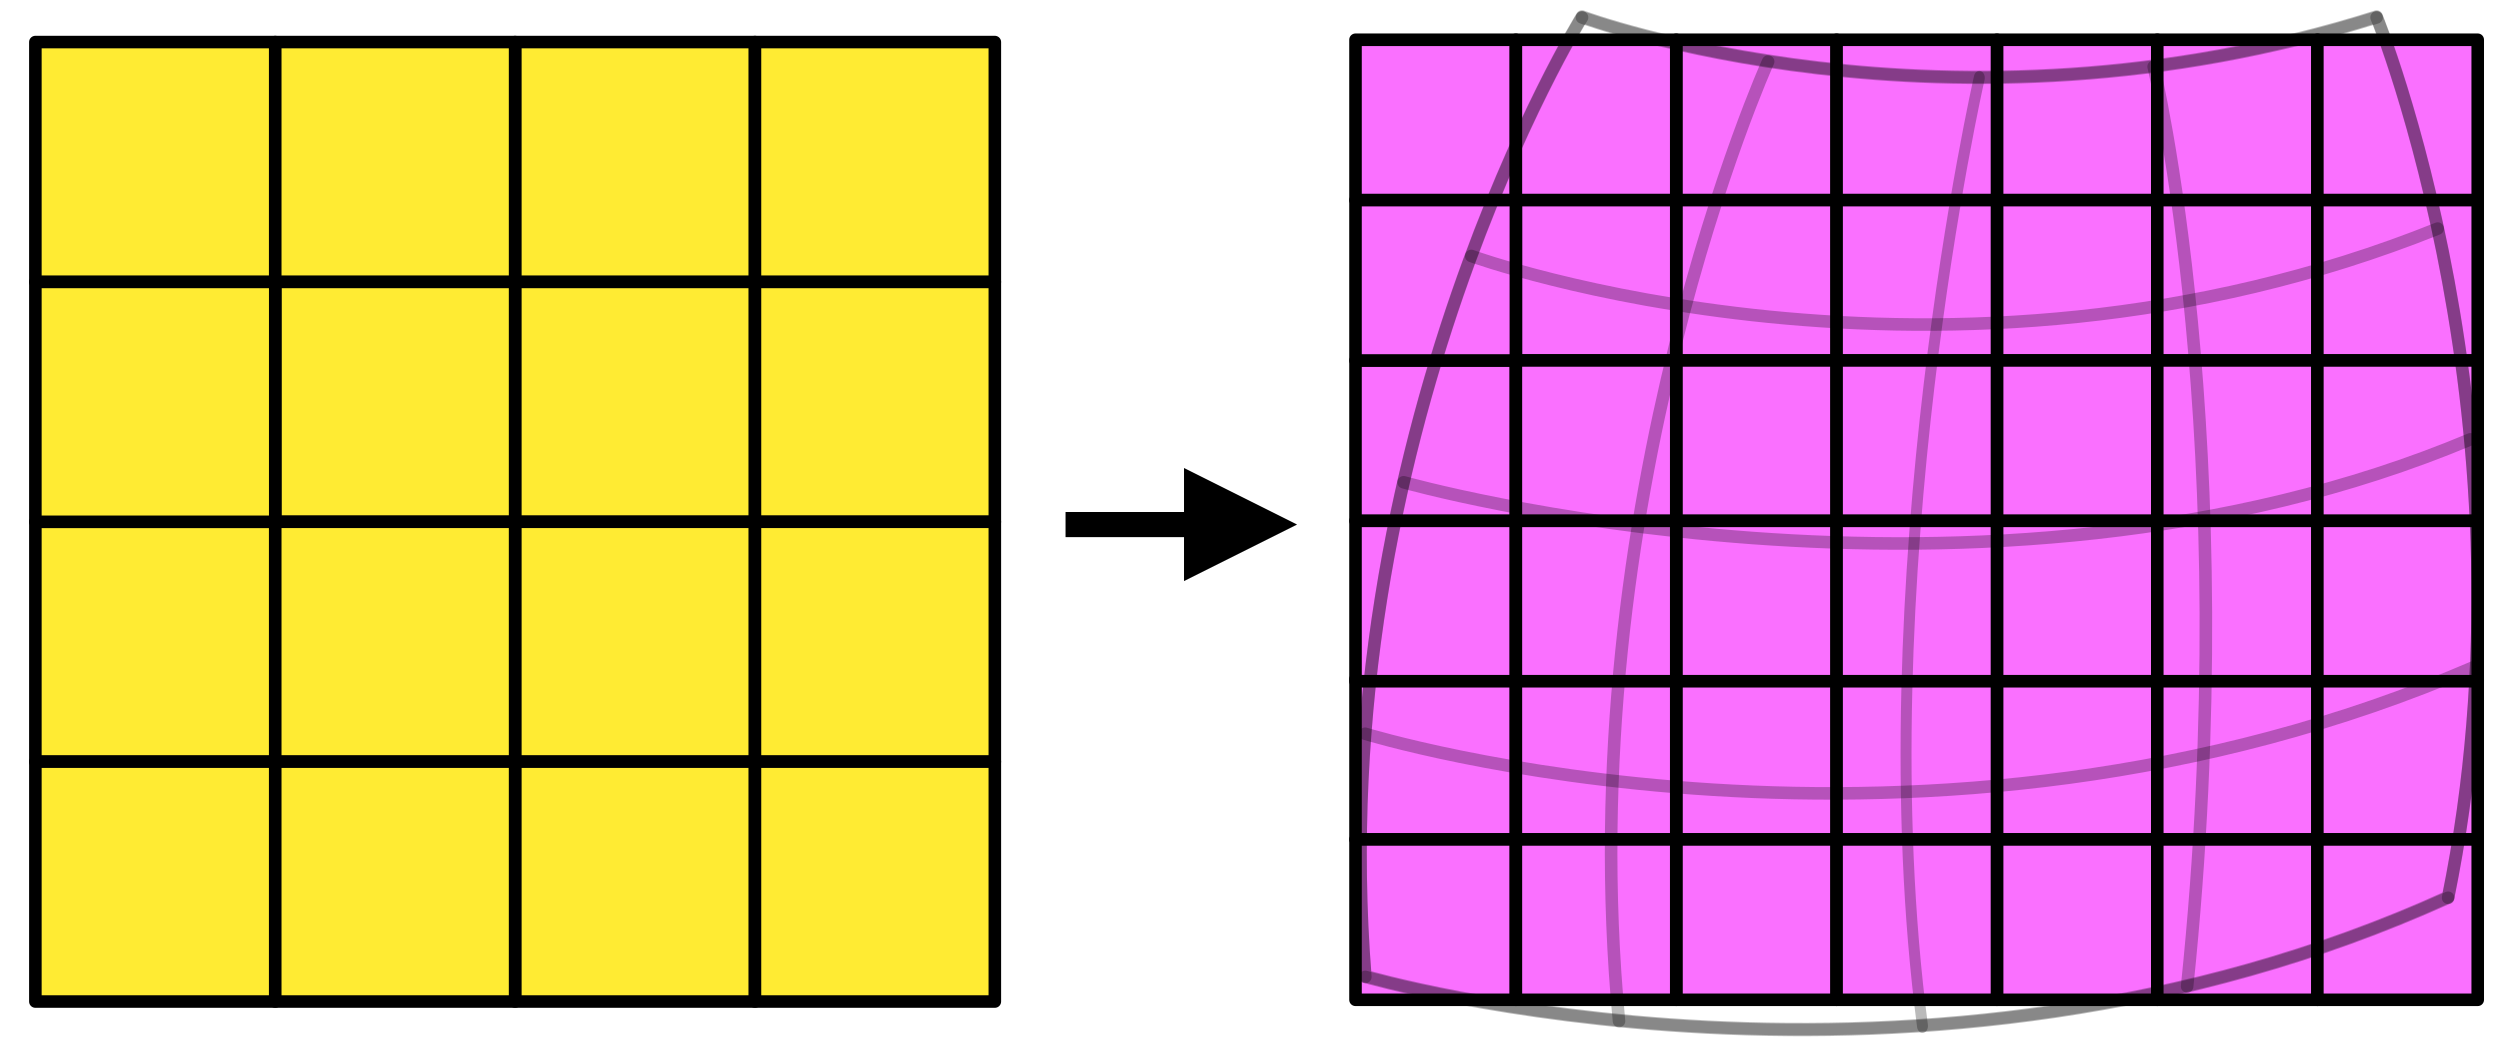
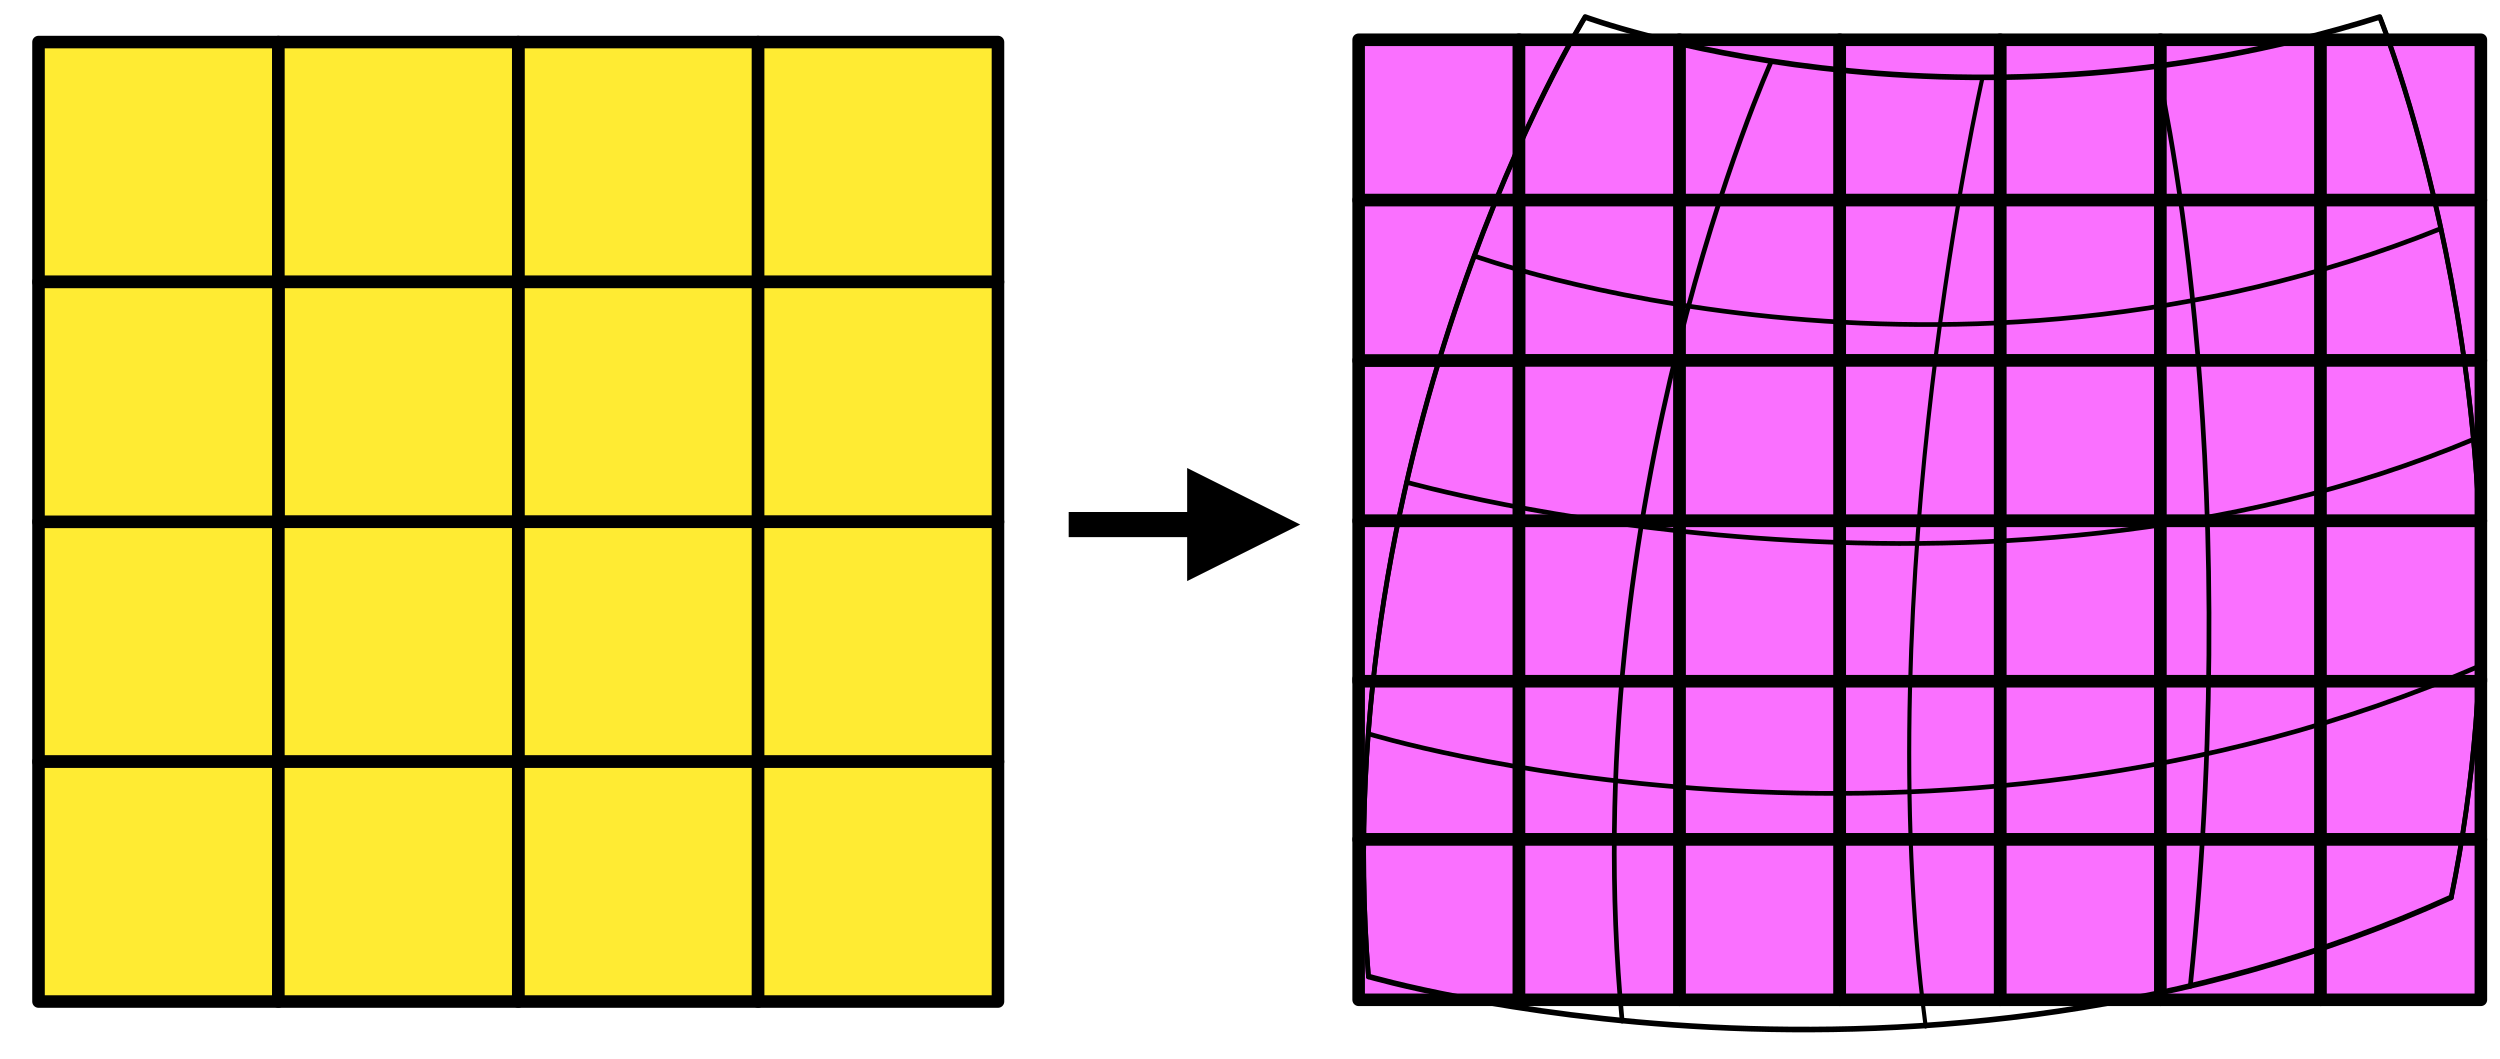
<svg xmlns="http://www.w3.org/2000/svg" width="100%" height="100%" viewBox="0 0 796 337" version="1.1" xml:space="preserve" style="fill-rule:evenodd;clip-rule:evenodd;stroke-linecap:round;stroke-linejoin:round;stroke-miterlimit:1.5;">
  <g transform="matrix(1,0,0,1,-3122,-5517)">
-     <rect id="Raster-analysis" x="3056" y="3502" width="1633" height="2460" style="fill:none;" />
-     <g id="Raster-analysis1">
+     <g id="Raster-geometry" transform="matrix(1,0,0,1,1,0)">
+       <rect x="3056" y="3502" width="1633" height="2460" style="fill:none;" />
      <g transform="matrix(1,0,0,1,1670.42,5127.51)">
        <g>
          <g transform="matrix(0.608724,0,0,0.608724,605.316,173.761)">
            <rect x="1408.73" y="376.404" width="125.464" height="125.464" style="fill:rgb(255,235,51);stroke:black;stroke-width:6.57px;" />
          </g>
          <g transform="matrix(0.608724,0,0,0.608724,605.316,326.506)">
            <rect x="1408.73" y="376.404" width="125.464" height="125.464" style="fill:rgb(255,235,51);stroke:black;stroke-width:6.57px;" />
          </g>
          <g transform="matrix(0.608724,0,0,0.608724,605.316,402.879)">
            <rect x="1408.73" y="376.404" width="125.464" height="125.464" style="fill:rgb(255,235,51);stroke:black;stroke-width:6.57px;" />
          </g>
          <g transform="matrix(0.608724,0,0,0.608724,758.061,173.761)">
            <rect x="1408.73" y="376.404" width="125.464" height="125.464" style="fill:rgb(255,235,51);stroke:black;stroke-width:6.57px;" />
          </g>
          <g transform="matrix(0.608724,0,0,0.608724,758.061,250.134)">
            <rect x="1408.73" y="376.404" width="125.464" height="125.464" style="fill:rgb(255,235,51);stroke:black;stroke-width:6.57px;" />
          </g>
          <g transform="matrix(0.608724,0,0,0.608724,758.061,326.506)">
            <rect x="1408.73" y="376.404" width="125.464" height="125.464" style="fill:rgb(255,235,51);stroke:black;stroke-width:6.57px;" />
          </g>
          <g transform="matrix(0.608724,0,0,0.608724,758.061,402.879)">
            <rect x="1408.73" y="376.404" width="125.464" height="125.464" style="fill:rgb(255,235,51);stroke:black;stroke-width:6.57px;" />
          </g>
          <g transform="matrix(0.608724,0,0,0.608724,681.689,173.761)">
            <rect x="1408.73" y="376.404" width="125.464" height="125.464" style="fill:rgb(255,235,51);stroke:black;stroke-width:6.57px;" />
          </g>
          <g transform="matrix(0.608724,0,0,0.608724,681.689,250.134)">
            <rect x="1408.73" y="376.404" width="125.464" height="125.464" style="fill:rgb(255,235,51);stroke:black;stroke-width:6.57px;" />
          </g>
          <g transform="matrix(0.608724,0,0,0.608724,681.689,326.506)">
            <rect x="1408.73" y="376.404" width="125.464" height="125.464" style="fill:rgb(255,235,51);stroke:black;stroke-width:6.57px;" />
          </g>
          <g transform="matrix(0.608724,0,0,0.608724,681.689,402.879)">
            <rect x="1408.73" y="376.404" width="125.464" height="125.464" style="fill:rgb(255,235,51);stroke:black;stroke-width:6.57px;" />
          </g>
          <g transform="matrix(0.608724,0,0,0.608724,834.434,173.761)">
            <rect x="1408.73" y="376.404" width="125.464" height="125.464" style="fill:rgb(255,235,51);stroke:black;stroke-width:6.57px;" />
          </g>
          <g transform="matrix(0.608724,0,0,0.608724,834.434,250.134)">
            <rect x="1408.73" y="376.404" width="125.464" height="125.464" style="fill:rgb(255,235,51);stroke:black;stroke-width:6.57px;" />
          </g>
          <g transform="matrix(0.608724,0,0,0.608724,834.434,326.506)">
            <rect x="1408.73" y="376.404" width="125.464" height="125.464" style="fill:rgb(255,235,51);stroke:black;stroke-width:6.57px;" />
          </g>
          <g transform="matrix(0.608724,0,0,0.608724,834.434,402.879)">
            <rect x="1408.73" y="376.404" width="125.464" height="125.464" style="fill:rgb(255,235,51);stroke:black;stroke-width:6.57px;" />
          </g>
          <g transform="matrix(0.608724,0,0,0.608724,605.316,250.134)">
            <rect x="1408.73" y="376.404" width="125.464" height="125.464" style="fill:rgb(255,235,51);stroke:black;stroke-width:6.57px;" />
          </g>
        </g>
      </g>
      <g transform="matrix(0.770163,0,0,1,1662.72,4159.85)">
-         <g transform="matrix(1.29843,-0,-0,1,1894.77,1357.15)">
-           <path d="M376.987,149.016L412.987,167.016L376.987,185.016L376.987,149.016Z" />
-           <path d="M339.268,167.016L384.187,167.016" style="fill:none;stroke:black;stroke-width:8px;stroke-linecap:butt;stroke-linejoin:miter;stroke-miterlimit:1;" />
+         <g transform="matrix(1.29843,-0,-0,1,1893.47,1357.15)">
+           <path d="M377.987,149.016L413.987,167.016L377.987,185.016L377.987,149.016Z" />
+           <path d="M340.268,167.016L385.187,167.016" style="fill:none;stroke:black;stroke-width:8px;stroke-linecap:butt;stroke-linejoin:miter;stroke-miterlimit:1;" />
        </g>
      </g>
      <g transform="matrix(0.66857,0,0,0.66857,2575.58,5260.3)">
        <g>
          <g transform="matrix(0.608724,0,0,0.608724,605.316,173.761)">
            <rect x="1408.73" y="376.404" width="125.464" height="125.464" style="fill:rgb(250,112,255);stroke:black;stroke-width:9.83px;" />
          </g>
          <g transform="matrix(0.608724,0,0,0.608724,605.316,326.506)">
            <rect x="1408.73" y="376.404" width="125.464" height="125.464" style="fill:rgb(250,112,255);stroke:black;stroke-width:9.83px;" />
          </g>
          <g transform="matrix(0.608724,0,0,0.608724,605.316,478.224)">
            <rect x="1408.73" y="376.404" width="125.464" height="125.464" style="fill:rgb(250,112,255);stroke:black;stroke-width:9.83px;" />
          </g>
          <g transform="matrix(0.608724,0,0,0.608724,605.316,402.879)">
            <rect x="1408.73" y="376.404" width="125.464" height="125.464" style="fill:rgb(250,112,255);stroke:black;stroke-width:9.83px;" />
          </g>
          <g transform="matrix(0.608724,0,0,0.608724,605.316,554.597)">
            <rect x="1408.73" y="376.404" width="125.464" height="125.464" style="fill:rgb(250,112,255);stroke:black;stroke-width:9.83px;" />
          </g>
          <g transform="matrix(0.608724,0,0,0.608724,758.061,173.761)">
            <rect x="1408.73" y="376.404" width="125.464" height="125.464" style="fill:rgb(250,112,255);stroke:black;stroke-width:9.83px;" />
          </g>
          <g transform="matrix(0.608724,0,0,0.608724,910.78,173.761)">
            <rect x="1408.73" y="376.404" width="125.464" height="125.464" style="fill:rgb(250,112,255);stroke:black;stroke-width:9.83px;" />
          </g>
          <g transform="matrix(0.608724,0,0,0.608724,758.061,250.134)">
            <rect x="1408.73" y="376.404" width="125.464" height="125.464" style="fill:rgb(250,112,255);stroke:black;stroke-width:9.83px;" />
          </g>
          <g transform="matrix(0.608724,0,0,0.608724,910.78,250.134)">
            <rect x="1408.73" y="376.404" width="125.464" height="125.464" style="fill:rgb(250,112,255);stroke:black;stroke-width:9.83px;" />
          </g>
          <g transform="matrix(0.608724,0,0,0.608724,758.061,326.506)">
            <rect x="1408.73" y="376.404" width="125.464" height="125.464" style="fill:rgb(250,112,255);stroke:black;stroke-width:9.83px;" />
          </g>
          <g transform="matrix(0.608724,0,0,0.608724,758.061,478.224)">
            <rect x="1408.73" y="376.404" width="125.464" height="125.464" style="fill:rgb(250,112,255);stroke:black;stroke-width:9.83px;" />
          </g>
          <g transform="matrix(0.608724,0,0,0.608724,910.78,326.506)">
            <rect x="1408.73" y="376.404" width="125.464" height="125.464" style="fill:rgb(250,112,255);stroke:black;stroke-width:9.83px;" />
          </g>
          <g transform="matrix(0.608724,0,0,0.608724,910.78,478.224)">
            <rect x="1408.73" y="376.404" width="125.464" height="125.464" style="fill:rgb(250,112,255);stroke:black;stroke-width:9.83px;" />
          </g>
          <g transform="matrix(0.608724,0,0,0.608724,758.061,402.879)">
            <rect x="1408.73" y="376.404" width="125.464" height="125.464" style="fill:rgb(250,112,255);stroke:black;stroke-width:9.83px;" />
          </g>
          <g transform="matrix(0.608724,0,0,0.608724,758.061,554.597)">
            <rect x="1408.73" y="376.404" width="125.464" height="125.464" style="fill:rgb(250,112,255);stroke:black;stroke-width:9.83px;" />
          </g>
          <g transform="matrix(0.608724,0,0,0.608724,910.78,402.879)">
            <rect x="1408.73" y="376.404" width="125.464" height="125.464" style="fill:rgb(250,112,255);stroke:black;stroke-width:9.83px;" />
          </g>
          <g transform="matrix(0.608724,0,0,0.608724,910.78,554.597)">
            <rect x="1408.73" y="376.404" width="125.464" height="125.464" style="fill:rgb(250,112,255);stroke:black;stroke-width:9.83px;" />
          </g>
          <g transform="matrix(0.608724,0,0,0.608724,681.689,173.761)">
            <rect x="1408.73" y="376.404" width="125.464" height="125.464" style="fill:rgb(250,112,255);stroke:black;stroke-width:9.83px;" />
          </g>
          <g transform="matrix(0.608724,0,0,0.608724,681.689,250.134)">
            <rect x="1408.73" y="376.404" width="125.464" height="125.464" style="fill:rgb(250,112,255);stroke:black;stroke-width:9.83px;" />
          </g>
          <g transform="matrix(0.608724,0,0,0.608724,681.689,326.506)">
            <rect x="1408.73" y="376.404" width="125.464" height="125.464" style="fill:rgb(250,112,255);stroke:black;stroke-width:9.83px;" />
          </g>
          <g transform="matrix(0.608724,0,0,0.608724,681.689,478.224)">
            <rect x="1408.73" y="376.404" width="125.464" height="125.464" style="fill:rgb(250,112,255);stroke:black;stroke-width:9.83px;" />
          </g>
          <g transform="matrix(0.608724,0,0,0.608724,681.689,402.879)">
            <rect x="1408.73" y="376.404" width="125.464" height="125.464" style="fill:rgb(250,112,255);stroke:black;stroke-width:9.83px;" />
          </g>
          <g transform="matrix(0.608724,0,0,0.608724,681.689,554.597)">
            <rect x="1408.73" y="376.404" width="125.464" height="125.464" style="fill:rgb(250,112,255);stroke:black;stroke-width:9.83px;" />
          </g>
          <g transform="matrix(0.608724,0,0,0.608724,834.434,173.761)">
            <rect x="1408.73" y="376.404" width="125.464" height="125.464" style="fill:rgb(250,112,255);stroke:black;stroke-width:9.83px;" />
          </g>
          <g transform="matrix(0.608724,0,0,0.608724,987.152,173.761)">
            <rect x="1408.73" y="376.404" width="125.464" height="125.464" style="fill:rgb(250,112,255);stroke:black;stroke-width:9.83px;" />
          </g>
          <g transform="matrix(0.608724,0,0,0.608724,1063.39,173.761)">
            <rect x="1408.73" y="376.404" width="125.464" height="125.464" style="fill:rgb(250,112,255);stroke:black;stroke-width:9.83px;" />
          </g>
          <g transform="matrix(0.608724,0,0,0.608724,834.434,250.134)">
            <rect x="1408.73" y="376.404" width="125.464" height="125.464" style="fill:rgb(250,112,255);stroke:black;stroke-width:9.83px;" />
          </g>
          <g transform="matrix(0.608724,0,0,0.608724,987.152,250.134)">
            <rect x="1408.73" y="376.404" width="125.464" height="125.464" style="fill:rgb(250,112,255);stroke:black;stroke-width:9.83px;" />
          </g>
          <g transform="matrix(0.608724,0,0,0.608724,1063.39,250.134)">
            <rect x="1408.73" y="376.404" width="125.464" height="125.464" style="fill:rgb(250,112,255);stroke:black;stroke-width:9.83px;" />
          </g>
          <g transform="matrix(0.608724,0,0,0.608724,834.434,326.506)">
            <rect x="1408.73" y="376.404" width="125.464" height="125.464" style="fill:rgb(250,112,255);stroke:black;stroke-width:9.83px;" />
          </g>
          <g transform="matrix(0.608724,0,0,0.608724,834.434,478.224)">
            <rect x="1408.73" y="376.404" width="125.464" height="125.464" style="fill:rgb(250,112,255);stroke:black;stroke-width:9.83px;" />
          </g>
          <g transform="matrix(0.608724,0,0,0.608724,987.152,326.506)">
            <rect x="1408.73" y="376.404" width="125.464" height="125.464" style="fill:rgb(250,112,255);stroke:black;stroke-width:9.83px;" />
          </g>
          <g transform="matrix(0.608724,0,0,0.608724,1063.39,326.506)">
            <rect x="1408.73" y="376.404" width="125.464" height="125.464" style="fill:rgb(250,112,255);stroke:black;stroke-width:9.83px;" />
          </g>
          <g transform="matrix(0.608724,0,0,0.608724,987.152,478.224)">
            <rect x="1408.73" y="376.404" width="125.464" height="125.464" style="fill:rgb(250,112,255);stroke:black;stroke-width:9.83px;" />
          </g>
          <g transform="matrix(0.608724,0,0,0.608724,1063.39,478.224)">
            <rect x="1408.73" y="376.404" width="125.464" height="125.464" style="fill:rgb(250,112,255);stroke:black;stroke-width:9.83px;" />
          </g>
          <g transform="matrix(0.608724,0,0,0.608724,834.434,402.879)">
            <rect x="1408.73" y="376.404" width="125.464" height="125.464" style="fill:rgb(250,112,255);stroke:black;stroke-width:9.83px;" />
          </g>
          <g transform="matrix(0.608724,0,0,0.608724,834.434,554.597)">
            <rect x="1408.73" y="376.404" width="125.464" height="125.464" style="fill:rgb(250,112,255);stroke:black;stroke-width:9.83px;" />
          </g>
          <g transform="matrix(0.608724,0,0,0.608724,987.152,402.879)">
            <rect x="1408.73" y="376.404" width="125.464" height="125.464" style="fill:rgb(250,112,255);stroke:black;stroke-width:9.83px;" />
          </g>
          <g transform="matrix(0.608724,0,0,0.608724,1063.39,402.879)">
            <rect x="1408.73" y="376.404" width="125.464" height="125.464" style="fill:rgb(250,112,255);stroke:black;stroke-width:9.83px;" />
          </g>
          <g transform="matrix(0.608724,0,0,0.608724,987.152,554.597)">
            <rect x="1408.73" y="376.404" width="125.464" height="125.464" style="fill:rgb(250,112,255);stroke:black;stroke-width:9.83px;" />
          </g>
          <g transform="matrix(0.608724,0,0,0.608724,1063.39,554.597)">
            <rect x="1408.73" y="376.404" width="125.464" height="125.464" style="fill:rgb(250,112,255);stroke:black;stroke-width:9.83px;" />
          </g>
          <g transform="matrix(0.608724,0,0,0.608724,605.316,250.134)">
            <rect x="1408.73" y="376.404" width="125.464" height="125.464" style="fill:rgb(250,112,255);stroke:black;stroke-width:9.83px;" />
          </g>
        </g>
      </g>
      <g>
        <g transform="matrix(1,0,0,1,-166.289,938.261)">
-           <path d="M3723,4889.49C3723,4889.49 3898.8,4940.96 4067.77,4864.3C4098.27,4714.73 4045,4584 4045,4584C3908.29,4627.26 3792,4584 3792,4584C3792,4584 3709.35,4717.13 3723,4889.49" style="fill:none;stroke:black;stroke-opacity:0.27;stroke-width:4px;stroke-miterlimit:10;" />
-         </g>
-         <g transform="matrix(1,0,0,1,-166.289,938.554)">
-           <path d="M3792,4584C3792,4584 3709.35,4717.13 3723,4889.49" style="fill:none;stroke:black;stroke-opacity:0.27;stroke-width:4px;stroke-miterlimit:10;" />
-         </g>
-         <g transform="matrix(1,0,0,1,-166.289,938.554)">
-           <path d="M4045,4584C4045,4584 4098.27,4714.73 4067.77,4864.3" style="fill:none;stroke:black;stroke-opacity:0.27;stroke-width:4px;stroke-miterlimit:10;" />
-         </g>
-         <g transform="matrix(1,0,0,1,-166.289,938.554)">
-           <path d="M3792,4584C3792,4584 3908.29,4627.26 4045,4584" style="fill:none;stroke:black;stroke-opacity:0.27;stroke-width:4px;stroke-miterlimit:10;" />
-         </g>
-         <g transform="matrix(1,0,0,1,-166.289,938.554)">
-           <path d="M3723,4889.49C3723,4889.49 3898.8,4940.96 4067.77,4864.3" style="fill:none;stroke:black;stroke-opacity:0.27;stroke-width:4px;stroke-miterlimit:10;" />
+           <path d="M3723,4889.49C3723,4889.49 3898.8,4940.96 4067.77,4864.3C4098.27,4714.73 4045,4584 4045,4584C3908.29,4627.26 3792,4584 3792,4584C3792,4584 3709.35,4717.13 3723,4889.49" style="fill:none;stroke:black;stroke-width:1.5px;stroke-miterlimit:10;" />
+         </g>
+         <g transform="matrix(1,0,0,1,-166.289,938.554)">
+           <path d="M3792,4584C3792,4584 3709.35,4717.13 3723,4889.49" style="fill:none;stroke:black;stroke-width:1.5px;stroke-miterlimit:10;" />
+         </g>
+         <g transform="matrix(1,0,0,1,-166.289,938.554)">
+           <path d="M4045,4584C4045,4584 4098.27,4714.73 4067.77,4864.3" style="fill:none;stroke:black;stroke-width:1.5px;stroke-miterlimit:10;" />
+         </g>
+         <g transform="matrix(1,0,0,1,-166.289,938.554)">
+           <path d="M3792,4584C3792,4584 3908.29,4627.26 4045,4584" style="fill:none;stroke:black;stroke-width:1.5px;stroke-miterlimit:10;" />
+         </g>
+         <g transform="matrix(1,0,0,1,-166.289,938.554)">
+           <path d="M3723,4889.49C3723,4889.49 3898.8,4940.96 4067.77,4864.3" style="fill:none;stroke:black;stroke-width:1.5px;stroke-miterlimit:10;" />
        </g>
        <g transform="matrix(0.783664,0,0,1,681.425,938.554)">
-           <path d="M3918.5,4603.23C3918.5,4603.23 3871.78,4763.7 3895.41,4905.1" style="fill:none;stroke:black;stroke-opacity:0.27;stroke-width:4.45px;stroke-miterlimit:10;" />
-         </g>
-         <g transform="matrix(1,0,0,1,-166.289,938.554)">
-           <path d="M3851.26,4598.05C3851.26,4598.05 3788.06,4737.81 3803.78,4903.55" style="fill:none;stroke:black;stroke-opacity:0.27;stroke-width:4px;stroke-miterlimit:10;" />
-         </g>
-         <g transform="matrix(1,0,0,1,-166.289,938.554)">
-           <path d="M3974.01,4599.67C3974.01,4599.67 4002.76,4718.84 3984.67,4892.52" style="fill:none;stroke:black;stroke-opacity:0.27;stroke-width:4px;stroke-miterlimit:10;" />
-         </g>
-         <g transform="matrix(1,0,0,1,-166.289,938.554)">
-           <path d="M3735.21,4732C3735.21,4732 3918.6,4783.9 4074.83,4718.34" style="fill:none;stroke:black;stroke-opacity:0.27;stroke-width:4px;stroke-miterlimit:10;" />
-         </g>
-         <g transform="matrix(1,0,0,1,-166.289,938.554)">
-           <path d="M3756.74,4659.94C3756.74,4659.94 3907.01,4714.47 4064.45,4651.23" style="fill:none;stroke:black;stroke-opacity:0.27;stroke-width:4px;stroke-miterlimit:10;" />
-         </g>
-         <g transform="matrix(1,0,0,1,-166.289,938.554)">
-           <path d="M3722.96,4812.07C3722.96,4812.07 3900.47,4866.77 4076.72,4790.53" style="fill:none;stroke:black;stroke-opacity:0.27;stroke-width:4px;stroke-miterlimit:10;" />
+           <path d="M3918.5,4603.23C3918.5,4603.23 3871.78,4763.7 3895.41,4905.1" style="fill:none;stroke:black;stroke-width:1.67px;stroke-miterlimit:10;" />
+         </g>
+         <g transform="matrix(1,0,0,1,-166.289,938.554)">
+           <path d="M3851.26,4598.05C3851.26,4598.05 3788.06,4737.81 3803.78,4903.55" style="fill:none;stroke:black;stroke-width:1.5px;stroke-miterlimit:10;" />
+         </g>
+         <g transform="matrix(1,0,0,1,-166.289,938.554)">
+           <path d="M3974.01,4599.67C3974.01,4599.67 4002.76,4718.84 3984.67,4892.52" style="fill:none;stroke:black;stroke-width:1.5px;stroke-miterlimit:10;" />
+         </g>
+         <g transform="matrix(1,0,0,1,-166.289,938.554)">
+           <path d="M3735.21,4732C3735.21,4732 3918.6,4783.9 4074.83,4718.34" style="fill:none;stroke:black;stroke-width:1.5px;stroke-miterlimit:10;" />
+         </g>
+         <g transform="matrix(1,0,0,1,-166.289,938.554)">
+           <path d="M3756.74,4659.94C3756.74,4659.94 3907.01,4714.47 4064.45,4651.23" style="fill:none;stroke:black;stroke-width:1.5px;stroke-miterlimit:10;" />
+         </g>
+         <g transform="matrix(1,0,0,1,-166.289,938.554)">
+           <path d="M3722.96,4812.07C3722.96,4812.07 3900.47,4866.77 4076.72,4790.53" style="fill:none;stroke:black;stroke-width:1.5px;stroke-miterlimit:10;" />
        </g>
      </g>
    </g>
  </g>
</svg>
